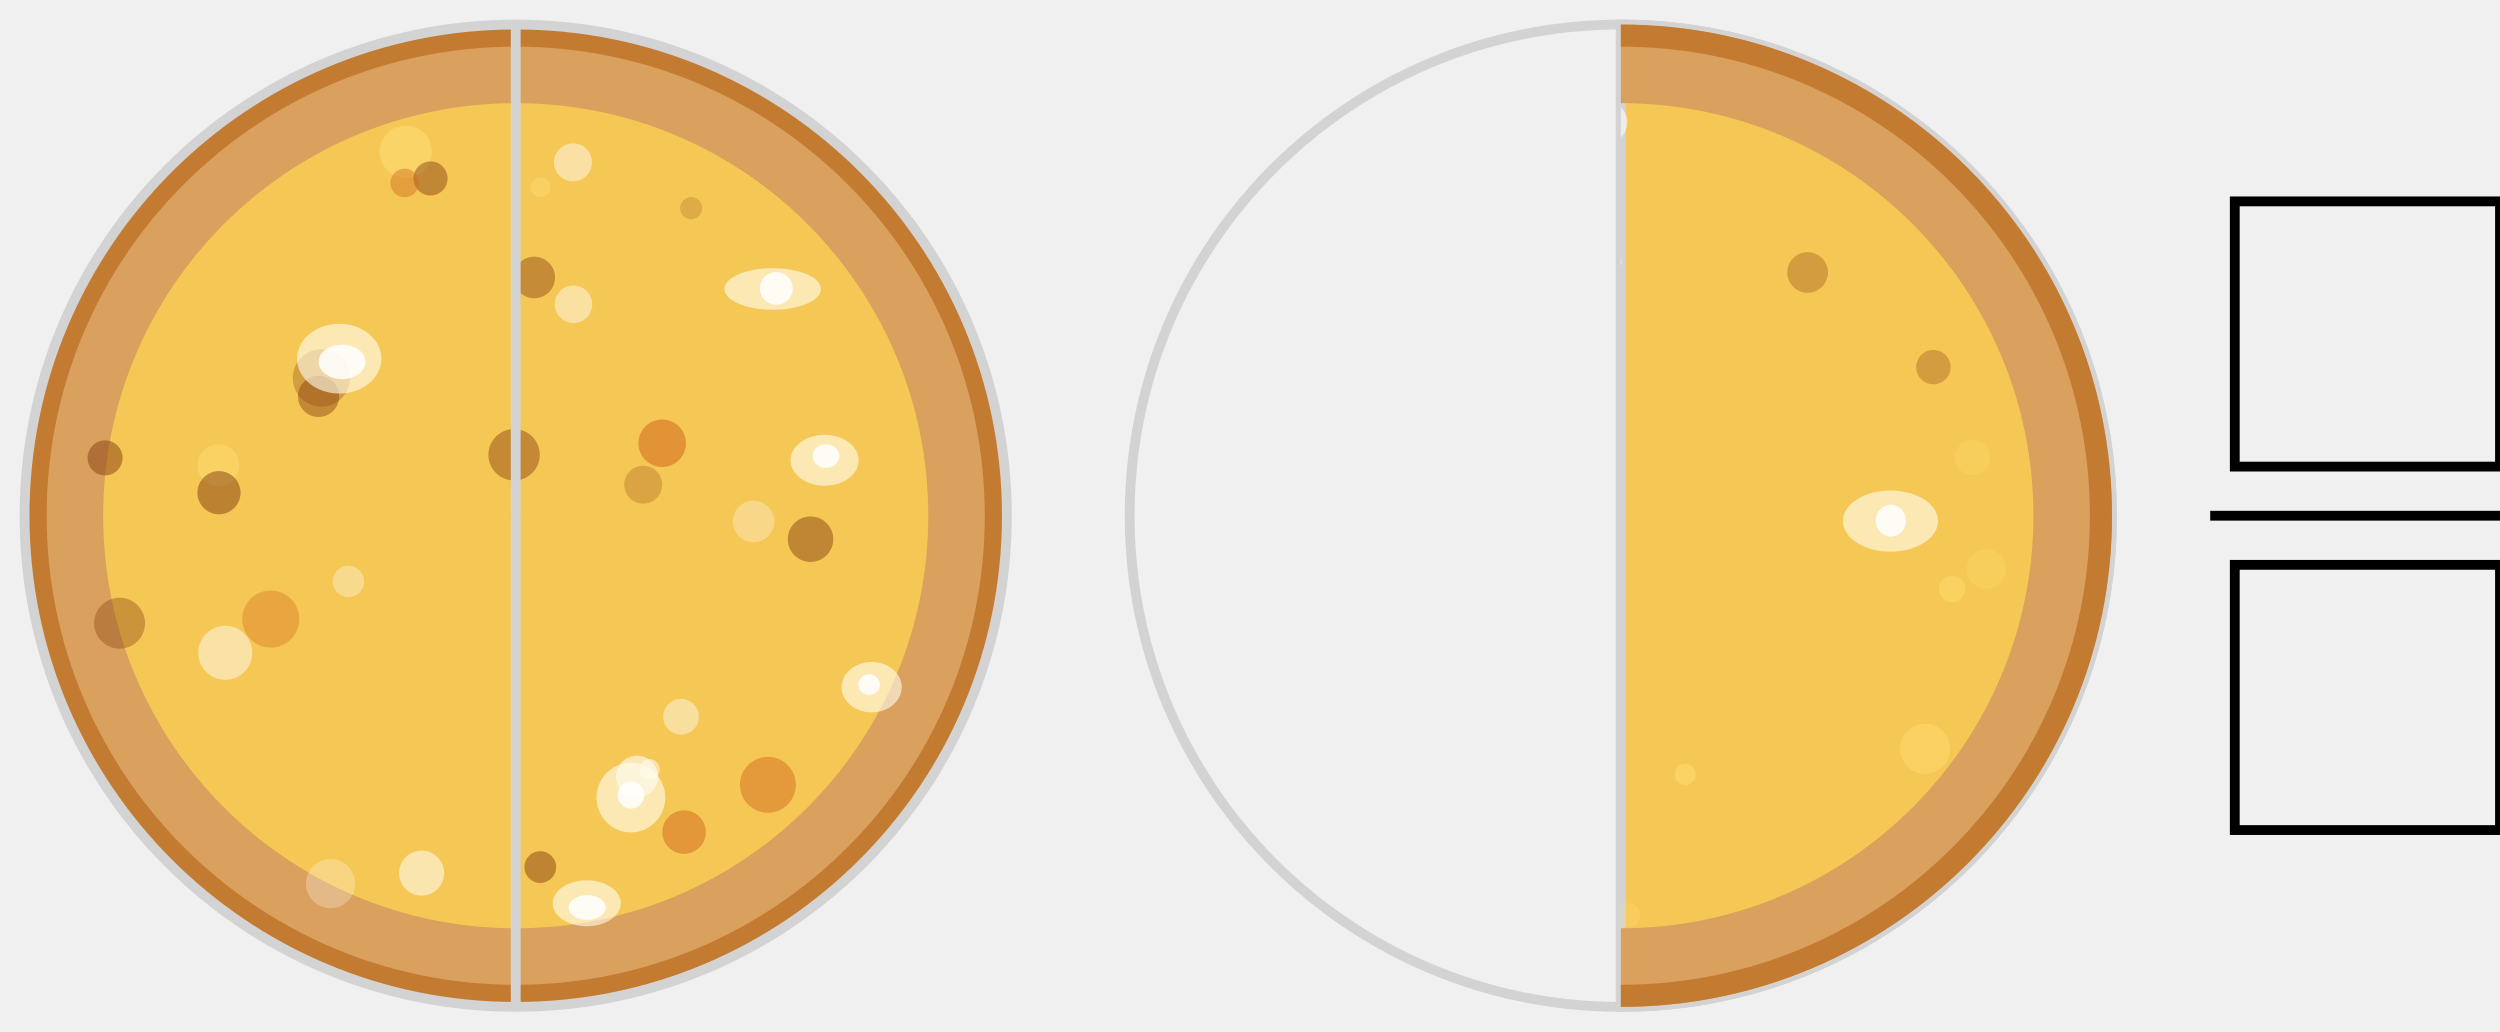
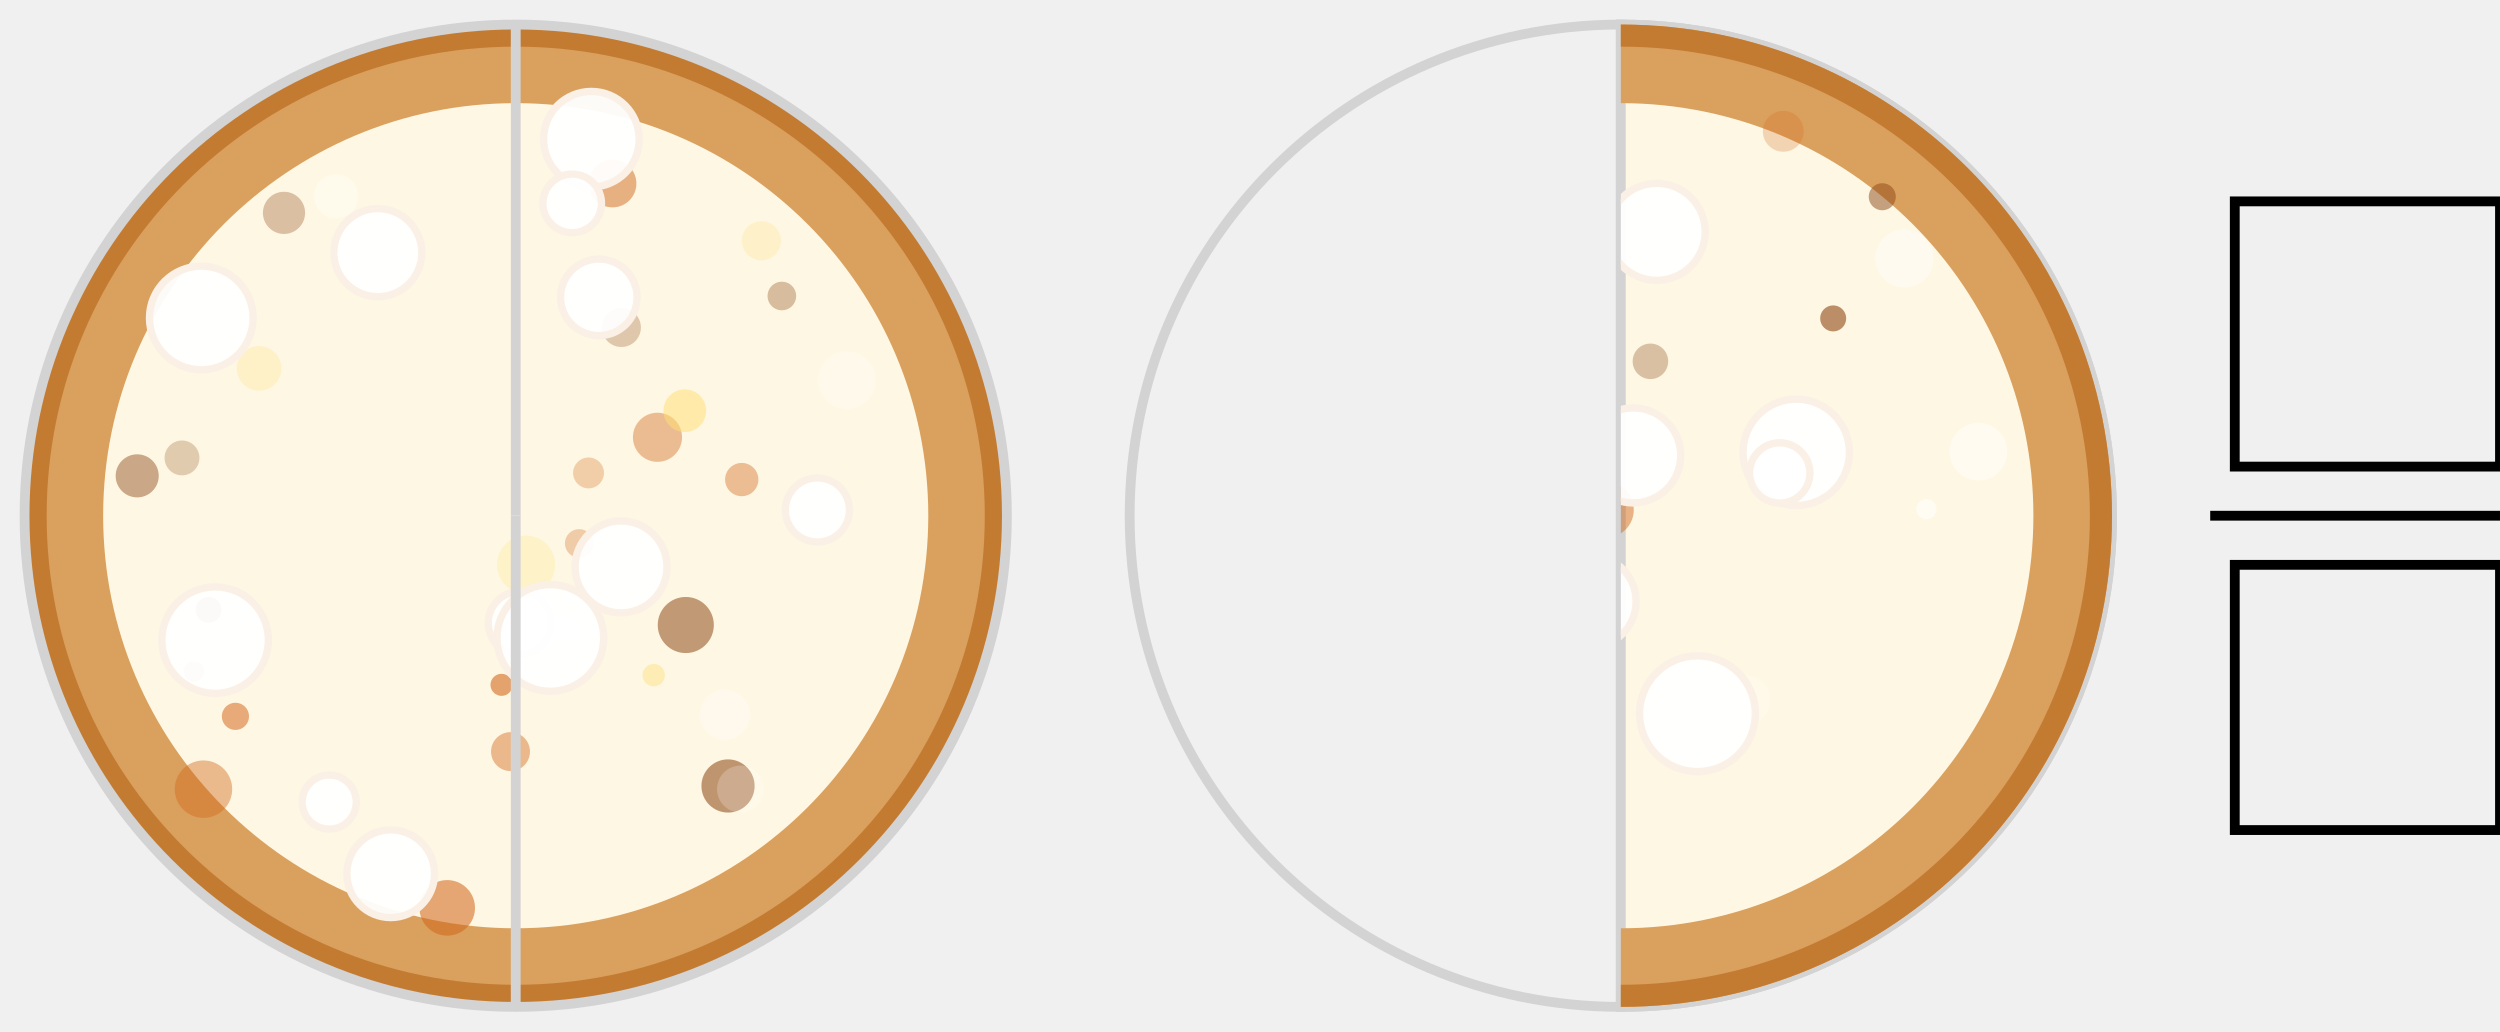
<svg xmlns="http://www.w3.org/2000/svg" xmlns:xlink="http://www.w3.org/1999/xlink" width="509.0" height="210.0">
  <svg x="0.0" y="0.0" width="210.0" height="210.0" viewBox="0 0 210 210">
    <defs>
-       <clipPath id="clip-4483217440-4429058128">
+       <clipPath id="clip-4525717536-4536804560">
        <circle cx="105.0" cy="105.0" r="100" fill="none" />
      </clipPath>
    </defs>
    <g>
-       <circle cx="105.0" cy="105.0" r="100" fill="#F5C754" />
-       <use xlink:href="#clip-4483217440-4429058128" />
-       <g clip-path="url(#clip-4483217440-4429058128)">
+       <circle cx="105.0" cy="105.0" r="100" fill="#FEF7E3" />
+       <use xlink:href="#clip-4525717536-4536804560" />
+       <g clip-path="url(#clip-4525717536-4536804560)">
        <circle cx="105.0" cy="105.0" r="92" stroke="#DAA05D" stroke-width="16" fill="none" />
        <circle cx="105.0" cy="105.0" r="98" stroke="#C37B32" stroke-width="5" fill="none" />
-         <circle cx="139.277" cy="169.416" r="4.43" fill="#D2691E" fill-opacity="0.51" />
-         <circle cx="108.774" cy="56.496" r="4.228" fill="#8B4513" fill-opacity="0.456" />
-         <circle cx="55.12" cy="126.041" r="5.814" fill="#D2691E" fill-opacity="0.353" />
-         <circle cx="44.461" cy="94.719" r="4.268" fill="#FFDE75" fill-opacity="0.478" />
-         <circle cx="116.763" cy="61.949" r="3.824" fill="#FFFFFF" fill-opacity="0.452" />
-         <circle cx="110.001" cy="176.534" r="3.23" fill="#8B4513" fill-opacity="0.515" />
-         <circle cx="140.719" cy="42.386" r="2.251" fill="#8B4513" fill-opacity="0.212" />
-         <circle cx="132.247" cy="156.644" r="2.083" fill="#FFFFFF" fill-opacity="0.476" />
-         <circle cx="82.603" cy="30.881" r="5.333" fill="#FFDE75" fill-opacity="0.546" />
-         <circle cx="65.437" cy="76.961" r="5.835" fill="#8B4513" fill-opacity="0.319" />
-         <circle cx="67.293" cy="179.899" r="5.005" fill="#FFFFFF" fill-opacity="0.263" />
-         <circle cx="156.342" cy="159.783" r="5.691" fill="#D2691E" fill-opacity="0.473" />
-         <circle cx="44.583" cy="100.317" r="4.393" fill="#8B4513" fill-opacity="0.53" />
-         <circle cx="138.657" cy="145.929" r="3.636" fill="#FFFFFF" fill-opacity="0.426" />
-         <circle cx="45.862" cy="132.915" r="5.503" fill="#FFFFFF" fill-opacity="0.484" />
-         <circle cx="165.026" cy="109.782" r="4.631" fill="#8B4513" fill-opacity="0.497" />
-         <circle cx="70.943" cy="118.391" r="3.197" fill="#FFFFFF" fill-opacity="0.337" />
-         <circle cx="110.051" cy="38.096" r="2.031" fill="#FFDE75" fill-opacity="0.392" />
-         <circle cx="21.393" cy="93.227" r="3.566" fill="#8B4513" fill-opacity="0.529" />
-         <circle cx="134.818" cy="90.247" r="4.838" fill="#D2691E" fill-opacity="0.55" />
-         <circle cx="85.837" cy="177.767" r="4.591" fill="#FFFFFF" fill-opacity="0.53" />
-         <circle cx="153.424" cy="106.162" r="4.223" fill="#FFFFFF" fill-opacity="0.302" />
-         <circle cx="130.951" cy="98.684" r="3.861" fill="#8B4513" fill-opacity="0.259" />
-         <circle cx="24.341" cy="126.886" r="5.185" fill="#8B4513" fill-opacity="0.392" />
-         <circle cx="87.656" cy="36.332" r="3.467" fill="#8B4513" fill-opacity="0.487" />
-         <circle cx="82.384" cy="37.255" r="2.907" fill="#D2691E" fill-opacity="0.44" />
-         <circle cx="129.687" cy="158.137" r="4.276" fill="#FFFFFF" fill-opacity="0.584" />
-         <circle cx="116.66" cy="33.054" r="3.872" fill="#FFFFFF" fill-opacity="0.456" />
-         <circle cx="104.665" cy="92.591" r="5.234" fill="#8B4513" fill-opacity="0.475" />
-         <circle cx="64.857" cy="80.699" r="4.199" fill="#8B4513" fill-opacity="0.473" />
-         <ellipse cx="128.448" cy="162.382" rx="7.008" ry="7.098" fill="#FFFDF0" fill-opacity="0.6" />
-         <ellipse cx="128.466" cy="161.893" rx="2.713" ry="2.747" fill="#FFFFFF" fill-opacity="0.85" />
-         <ellipse cx="119.456" cy="183.909" rx="6.936" ry="4.678" fill="#FFFDF0" fill-opacity="0.6" />
-         <ellipse cx="119.552" cy="184.765" rx="3.792" ry="2.526" fill="#FFFFFF" fill-opacity="0.85" />
-         <ellipse cx="177.463" cy="139.909" rx="6.126" ry="5.137" fill="#FFFDF0" fill-opacity="0.6" />
-         <ellipse cx="176.951" cy="139.38" rx="2.22" ry="2.11" fill="#FFFFFF" fill-opacity="0.85" />
-         <ellipse cx="167.896" cy="93.713" rx="6.934" ry="5.191" fill="#FFFDF0" fill-opacity="0.6" />
-         <ellipse cx="168.17" cy="92.856" rx="2.733" ry="2.417" fill="#FFFFFF" fill-opacity="0.85" />
-         <ellipse cx="69.068" cy="73.025" rx="8.589" ry="7.102" fill="#FFFDF0" fill-opacity="0.6" />
-         <ellipse cx="69.645" cy="73.671" rx="4.77" ry="3.511" fill="#FFFFFF" fill-opacity="0.85" />
-         <ellipse cx="157.322" cy="58.835" rx="9.828" ry="4.237" fill="#FFFDF0" fill-opacity="0.6" />
-         <ellipse cx="158.05" cy="58.723" rx="3.354" ry="3.327" fill="#FFFFFF" fill-opacity="0.85" />
+         <circle cx="119.827" cy="96.288" r="3.145" fill="#D2691E" fill-opacity="0.296" />
+         <circle cx="57.824" cy="43.34" r="4.293" fill="#8B4513" fill-opacity="0.316" />
+         <circle cx="117.917" cy="110.631" r="2.901" fill="#D2691E" fill-opacity="0.305" />
+         <circle cx="91.053" cy="184.841" r="5.657" fill="#D2691E" fill-opacity="0.568" />
+         <circle cx="147.595" cy="145.526" r="5.099" fill="#FFFFFF" fill-opacity="0.309" />
+         <circle cx="115.727" cy="125.01" r="5.134" fill="#FFFFFF" fill-opacity="0.571" />
+         <circle cx="103.939" cy="153.026" r="3.961" fill="#D2691E" fill-opacity="0.449" />
+         <circle cx="37.054" cy="93.232" r="3.549" fill="#8B4513" fill-opacity="0.248" />
+         <circle cx="155.022" cy="49.014" r="3.981" fill="#FFDE75" fill-opacity="0.231" />
+         <circle cx="107.111" cy="114.978" r="5.912" fill="#FFDE75" fill-opacity="0.229" />
+         <circle cx="113.667" cy="129.921" r="4.637" fill="#FFFFFF" fill-opacity="0.552" />
+         <circle cx="47.933" cy="145.849" r="2.769" fill="#D2691E" fill-opacity="0.542" />
+         <circle cx="126.518" cy="66.679" r="3.97" fill="#8B4513" fill-opacity="0.269" />
+         <circle cx="148.225" cy="160.025" r="5.414" fill="#8B4513" fill-opacity="0.549" />
+         <circle cx="150.766" cy="160.653" r="4.778" fill="#FFFFFF" fill-opacity="0.21" />
+         <circle cx="27.933" cy="96.884" r="4.384" fill="#8B4513" fill-opacity="0.446" />
+         <circle cx="133.095" cy="137.464" r="2.281" fill="#FFDE75" fill-opacity="0.421" />
+         <circle cx="124.712" cy="37.367" r="4.858" fill="#D2691E" fill-opacity="0.498" />
+         <circle cx="39.476" cy="136.693" r="2.052" fill="#8B4513" fill-opacity="0.37" />
+         <circle cx="68.441" cy="39.97" r="4.513" fill="#FFFFFF" fill-opacity="0.322" />
+         <circle cx="133.863" cy="89.032" r="5.002" fill="#D2691E" fill-opacity="0.412" />
+         <circle cx="139.421" cy="83.623" r="4.344" fill="#FFDE75" fill-opacity="0.519" />
+         <circle cx="42.452" cy="124.171" r="2.619" fill="#8B4513" fill-opacity="0.579" />
+         <circle cx="52.758" cy="75.002" r="4.534" fill="#FFDE75" fill-opacity="0.25" />
+         <circle cx="151.019" cy="97.64" r="3.389" fill="#D2691E" fill-opacity="0.405" />
+         <circle cx="41.426" cy="160.677" r="5.848" fill="#D2691E" fill-opacity="0.438" />
+         <circle cx="139.625" cy="127.253" r="5.711" fill="#8B4513" fill-opacity="0.524" />
+         <circle cx="172.44" cy="77.382" r="5.878" fill="#FFFFFF" fill-opacity="0.241" />
+         <circle cx="102.111" cy="139.431" r="2.246" fill="#D2691E" fill-opacity="0.597" />
+         <circle cx="159.183" cy="60.265" r="2.917" fill="#8B4513" fill-opacity="0.334" />
+         <circle cx="105.801" cy="126.835" r="6.398" fill="#FFFFFF" fill-opacity="0.95" stroke="#FAF0E6" stroke-width="1.5" />
+         <circle cx="126.443" cy="115.419" r="9.356" fill="#FFFFFF" fill-opacity="0.95" stroke="#FAF0E6" stroke-width="1.5" />
+         <circle cx="79.544" cy="177.89" r="8.926" fill="#FFFFFF" fill-opacity="0.95" stroke="#FAF0E6" stroke-width="1.5" />
+         <circle cx="121.922" cy="60.537" r="7.793" fill="#FFFFFF" fill-opacity="0.95" stroke="#FAF0E6" stroke-width="1.5" />
+         <circle cx="76.923" cy="51.44" r="8.963" fill="#FFFFFF" fill-opacity="0.95" stroke="#FAF0E6" stroke-width="1.5" />
+         <circle cx="67.033" cy="163.301" r="5.509" fill="#FFFFFF" fill-opacity="0.95" stroke="#FAF0E6" stroke-width="1.5" />
+         <circle cx="166.422" cy="103.828" r="6.526" fill="#FFFFFF" fill-opacity="0.95" stroke="#FAF0E6" stroke-width="1.5" />
+         <circle cx="120.399" cy="28.344" r="9.732" fill="#FFFFFF" fill-opacity="0.95" stroke="#FAF0E6" stroke-width="1.5" />
+         <circle cx="112.052" cy="129.882" r="10.862" fill="#FFFFFF" fill-opacity="0.95" stroke="#FAF0E6" stroke-width="1.5" />
+         <circle cx="43.795" cy="130.324" r="10.842" fill="#FFFFFF" fill-opacity="0.95" stroke="#FAF0E6" stroke-width="1.5" />
+         <circle cx="40.983" cy="64.737" r="10.549" fill="#FFFFFF" fill-opacity="0.95" stroke="#FAF0E6" stroke-width="1.5" />
+         <circle cx="116.498" cy="41.412" r="5.966" fill="#FFFFFF" fill-opacity="0.95" stroke="#FAF0E6" stroke-width="1.5" />
      </g>
      <path d="M105.0,105.0 L105.0,5.0" stroke="lightgray" stroke-width="2" />
      <path d="M105.0,105.0 L105.0,205.0" stroke="lightgray" stroke-width="2" />
      <circle cx="105.0" cy="105.0" r="100" fill="none" stroke="lightgray" stroke-width="2" />
    </g>
  </svg>
  <svg x="225.0" y="0.0" width="284.0" height="210.0" viewBox="0 0 284.0 210">
    <defs>
-       <clipPath id="clip-4480639504-4429227344">
+       <clipPath id="clip-4523123216-4536799056">
        <path d="M105.0,105.0 L105.0,5.0 A100,100,0,0,1,105.0,205.0 Z" fill="none" />
      </clipPath>
    </defs>
    <g>
      <path d="M105.0,105.0 L105.0,5.0 A100,100,0,0,1,105.0,205.0 Z" fill="none" stroke="lightgray" stroke-width="2" />
      <path d="M105.0,105.0 L105.0,205.0 A100,100,0,0,1,105,5.0 Z" fill="none" stroke="lightgray" stroke-width="2" />
-       <path d="M105.0,105.0 L105.0,5.0 A100,100,0,0,1,105.0,205.0 Z" fill="#F5C754" stroke="lightgray" stroke-width="2" />
-       <use xlink:href="#clip-4480639504-4429227344" />
-       <g clip-path="url(#clip-4480639504-4429227344)">
+       <path d="M105.0,105.0 L105.0,5.0 A100,100,0,0,1,105.0,205.0 Z" fill="#FEF7E3" stroke="lightgray" stroke-width="2" />
+       <use xlink:href="#clip-4523123216-4536799056" />
+       <g clip-path="url(#clip-4523123216-4536799056)">
        <circle cx="105.0" cy="105.0" r="92" stroke="#DAA05D" stroke-width="16" fill="none" />
        <circle cx="105.0" cy="105.0" r="98" stroke="#C37B32" stroke-width="5" fill="none" />
-         <circle cx="176.647" cy="93.128" r="3.622" fill="#FFDE75" fill-opacity="0.229" />
-         <circle cx="118.109" cy="157.664" r="2.168" fill="#FFDE75" fill-opacity="0.521" />
-         <circle cx="179.415" cy="115.859" r="4.025" fill="#FFDE75" fill-opacity="0.234" />
-         <circle cx="92.562" cy="157.016" r="4.611" fill="#FFFFFF" fill-opacity="0.503" />
-         <circle cx="106.553" cy="186.322" r="2.422" fill="#FFDE75" fill-opacity="0.257" />
-         <circle cx="143.028" cy="55.476" r="4.139" fill="#8B4513" fill-opacity="0.324" />
-         <circle cx="76.412" cy="102.127" r="4.695" fill="#FFDE75" fill-opacity="0.275" />
-         <circle cx="166.946" cy="152.445" r="5.103" fill="#FFDE75" fill-opacity="0.45" />
-         <circle cx="96.038" cy="181.543" r="5.878" fill="#8B4513" fill-opacity="0.39" />
-         <circle cx="75.27" cy="53.806" r="3.694" fill="#8B4513" fill-opacity="0.483" />
-         <circle cx="168.638" cy="74.748" r="3.5" fill="#8B4513" fill-opacity="0.328" />
-         <circle cx="172.447" cy="119.903" r="2.708" fill="#FFDE75" fill-opacity="0.458" />
-         <circle cx="52.475" cy="160.355" r="4.562" fill="#FFFFFF" fill-opacity="0.258" />
-         <circle cx="102.059" cy="24.908" r="4.27" fill="#FFFFFF" fill-opacity="0.558" />
-         <circle cx="63.767" cy="160.233" r="3.091" fill="#8B4513" fill-opacity="0.28" />
-         <ellipse cx="95.482" cy="53.371" rx="9.706" ry="4.048" fill="#FFFDF0" fill-opacity="0.6" />
-         <ellipse cx="96.231" cy="54.249" rx="2.931" ry="3.28" fill="#FFFFFF" fill-opacity="0.85" />
-         <ellipse cx="159.899" cy="106.089" rx="9.693" ry="6.228" fill="#FFFDF0" fill-opacity="0.6" />
-         <ellipse cx="159.973" cy="106.001" rx="3.066" ry="3.266" fill="#FFFFFF" fill-opacity="0.85" />
-         <ellipse cx="28.575" cy="75.443" rx="8.533" ry="7.303" fill="#FFFDF0" fill-opacity="0.6" />
-         <ellipse cx="28.2" cy="76.417" rx="2.355" ry="2.597" fill="#FFFFFF" fill-opacity="0.85" />
+         <circle cx="56.247" cy="36.189" r="2.743" fill="#D2691E" fill-opacity="0.256" />
+         <circle cx="162.749" cy="52.61" r="5.905" fill="#FFFFFF" fill-opacity="0.414" />
+         <circle cx="87.254" cy="185.047" r="5.8" fill="#8B4513" fill-opacity="0.38" />
+         <circle cx="25.197" cy="96.321" r="3.363" fill="#FFDE75" fill-opacity="0.395" />
+         <circle cx="90.585" cy="22.653" r="2.308" fill="#8B4513" fill-opacity="0.202" />
+         <circle cx="148.234" cy="64.828" r="2.649" fill="#8B4513" fill-opacity="0.589" />
+         <circle cx="138.076" cy="26.735" r="4.159" fill="#D2691E" fill-opacity="0.247" />
+         <circle cx="111.025" cy="73.566" r="3.617" fill="#8B4513" fill-opacity="0.306" />
+         <circle cx="40.143" cy="55.377" r="2.41" fill="#8B4513" fill-opacity="0.216" />
+         <circle cx="167.216" cy="103.661" r="2.056" fill="#FFFFFF" fill-opacity="0.593" />
+         <circle cx="177.799" cy="91.957" r="5.862" fill="#FFFFFF" fill-opacity="0.516" />
+         <circle cx="158.229" cy="40.056" r="2.759" fill="#8B4513" fill-opacity="0.486" />
+         <circle cx="70.064" cy="34.918" r="2.002" fill="#D2691E" fill-opacity="0.203" />
+         <circle cx="101.971" cy="103.818" r="5.663" fill="#D2691E" fill-opacity="0.483" />
+         <circle cx="130.317" cy="142.544" r="5.091" fill="#FFFFFF" fill-opacity="0.211" />
+         <circle cx="140.712" cy="92.094" r="10.83" fill="#FFFFFF" fill-opacity="0.95" stroke="#FAF0E6" stroke-width="1.5" />
+         <circle cx="112.299" cy="47.202" r="9.878" fill="#FFFFFF" fill-opacity="0.95" stroke="#FAF0E6" stroke-width="1.5" />
+         <circle cx="120.603" cy="145.309" r="11.784" fill="#FFFFFF" fill-opacity="0.95" stroke="#FAF0E6" stroke-width="1.5" />
+         <circle cx="137.36" cy="96.293" r="6.14" fill="#FFFFFF" fill-opacity="0.95" stroke="#FAF0E6" stroke-width="1.5" />
+         <circle cx="98.804" cy="122.434" r="9.307" fill="#FFFFFF" fill-opacity="0.95" stroke="#FAF0E6" stroke-width="1.5" />
+         <circle cx="107.522" cy="92.723" r="9.672" fill="#FFFFFF" fill-opacity="0.95" stroke="#FAF0E6" stroke-width="1.5" />
      </g>
      <rect x="230.0" y="41.0" width="54.0" height="54.0" fill="none" stroke="black" stroke-width="2" />
      <rect x="230.0" y="115.0" width="54.0" height="54.0" fill="none" stroke="black" stroke-width="2" />
      <path d="M225.0,105.0 L289.0,105.0" stroke="black" stroke-width="2" />
    </g>
  </svg>
</svg>
